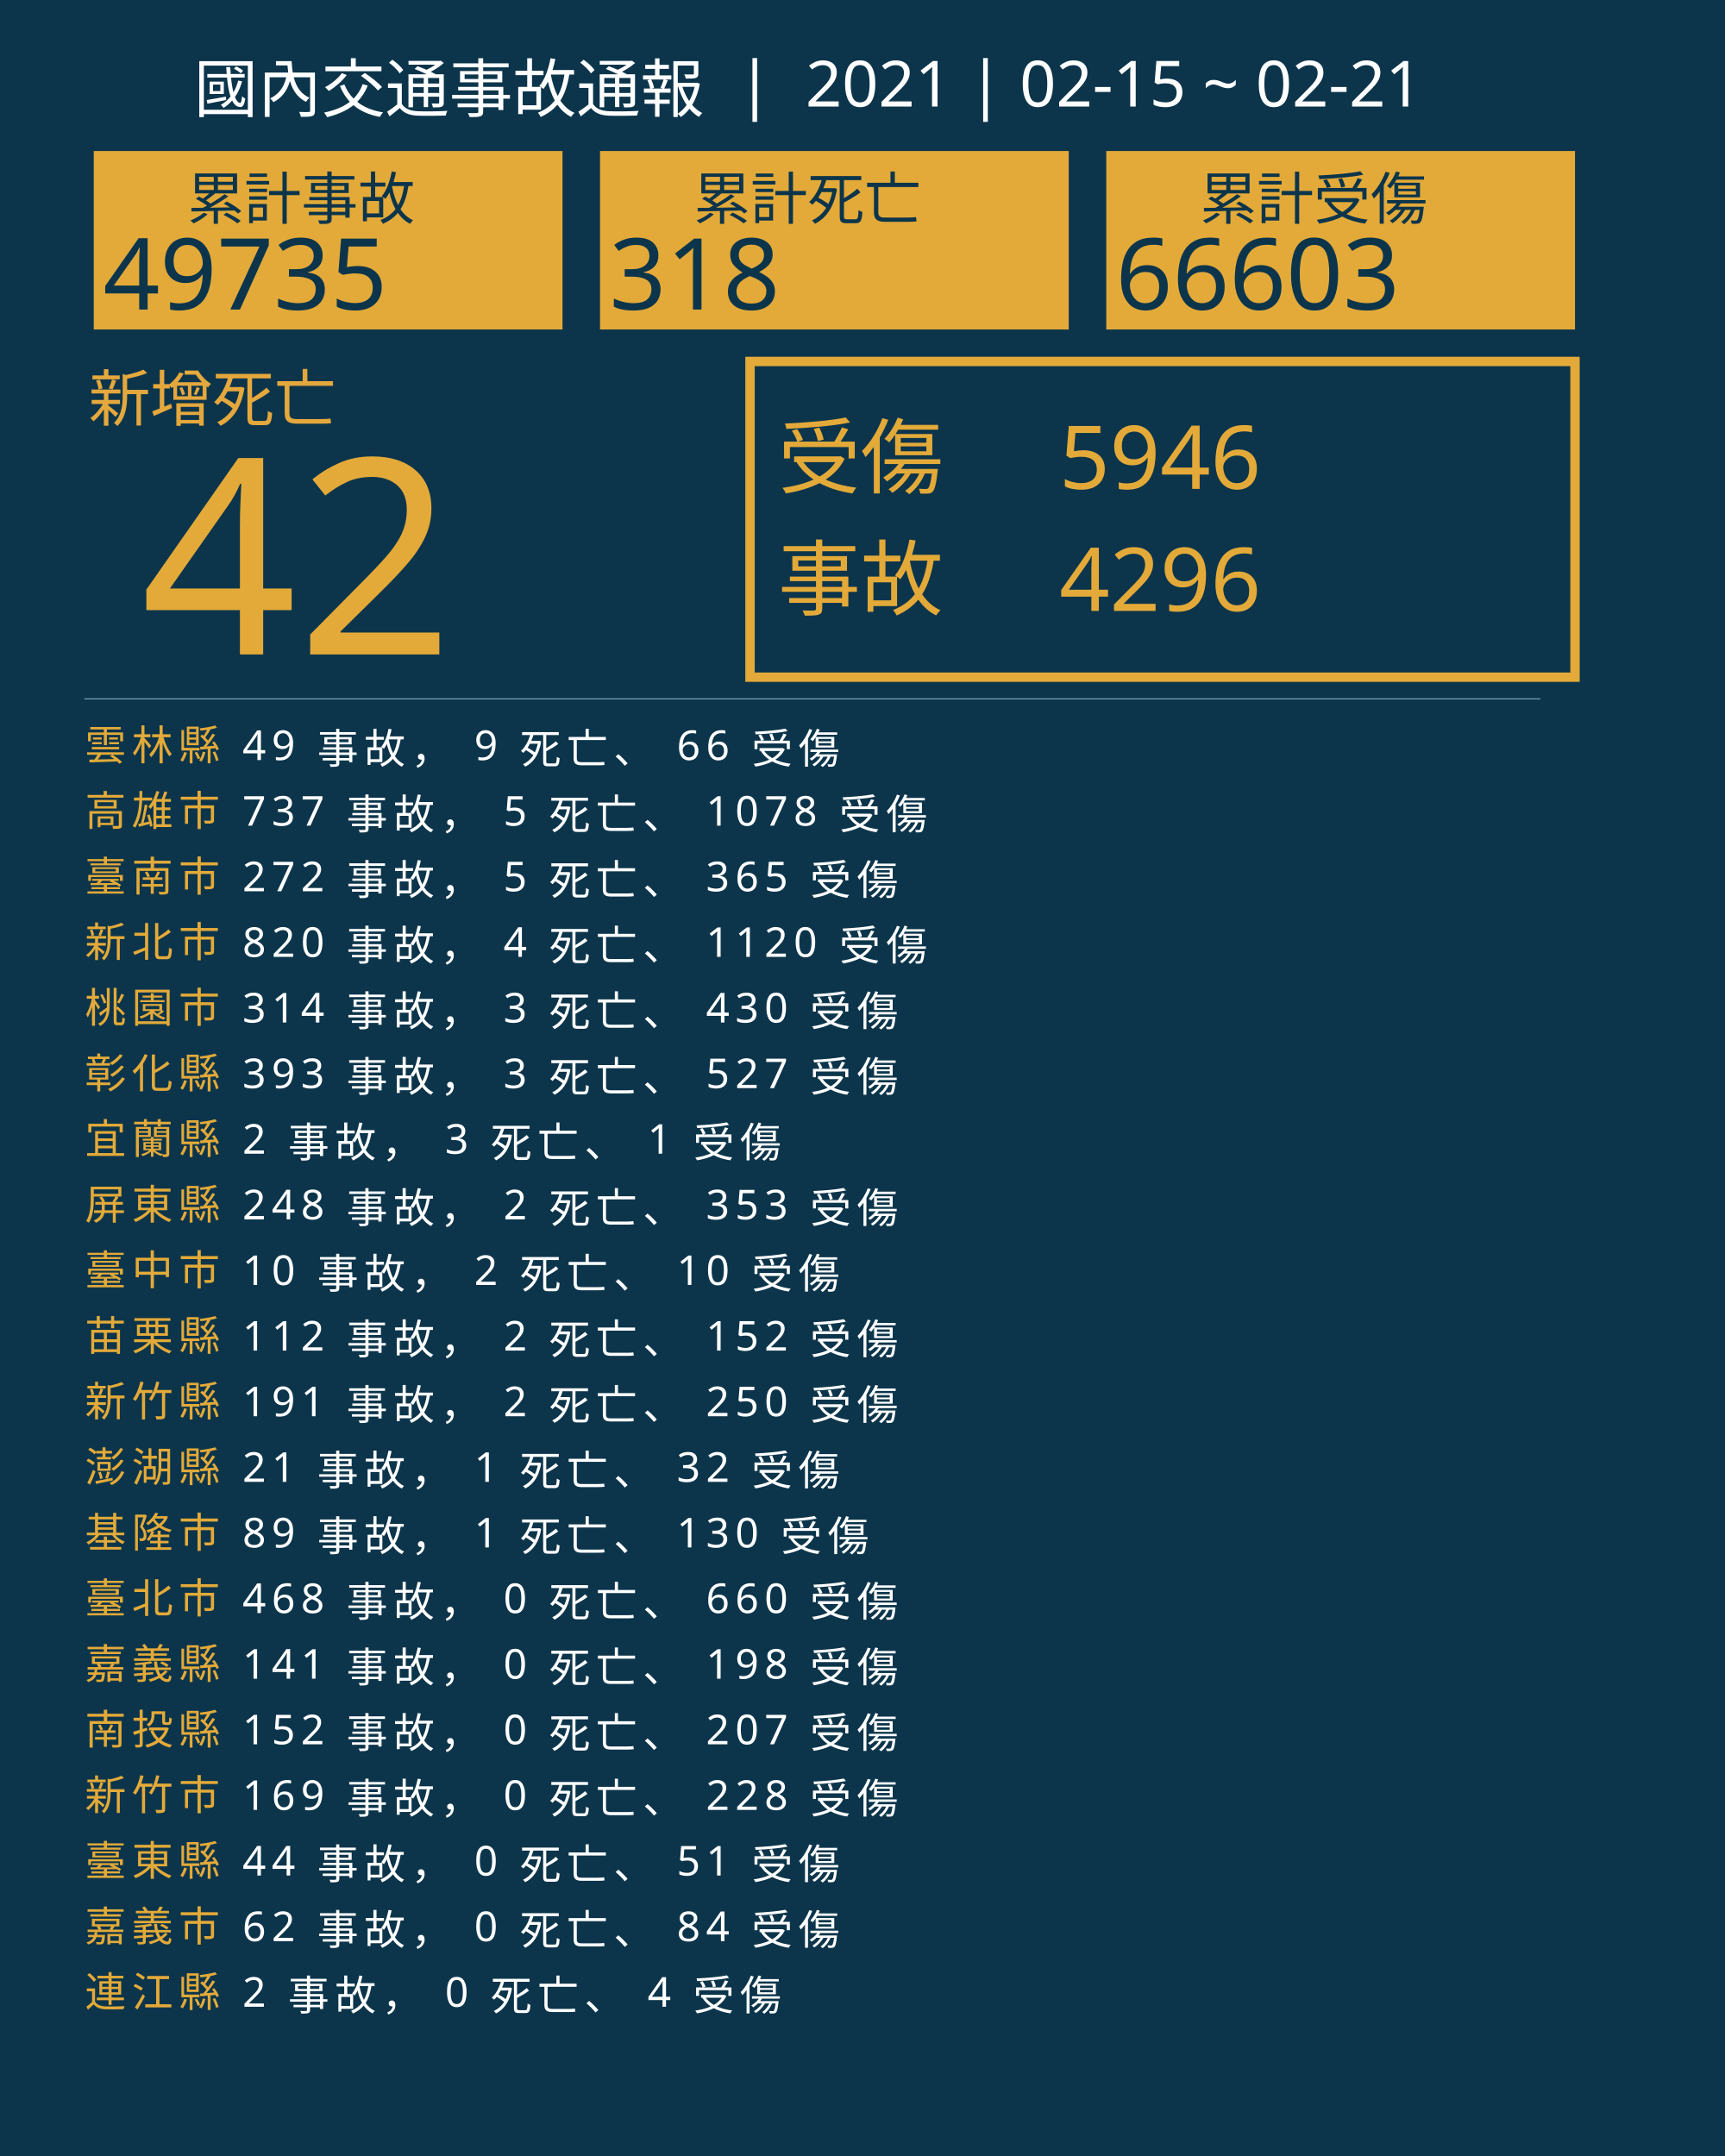
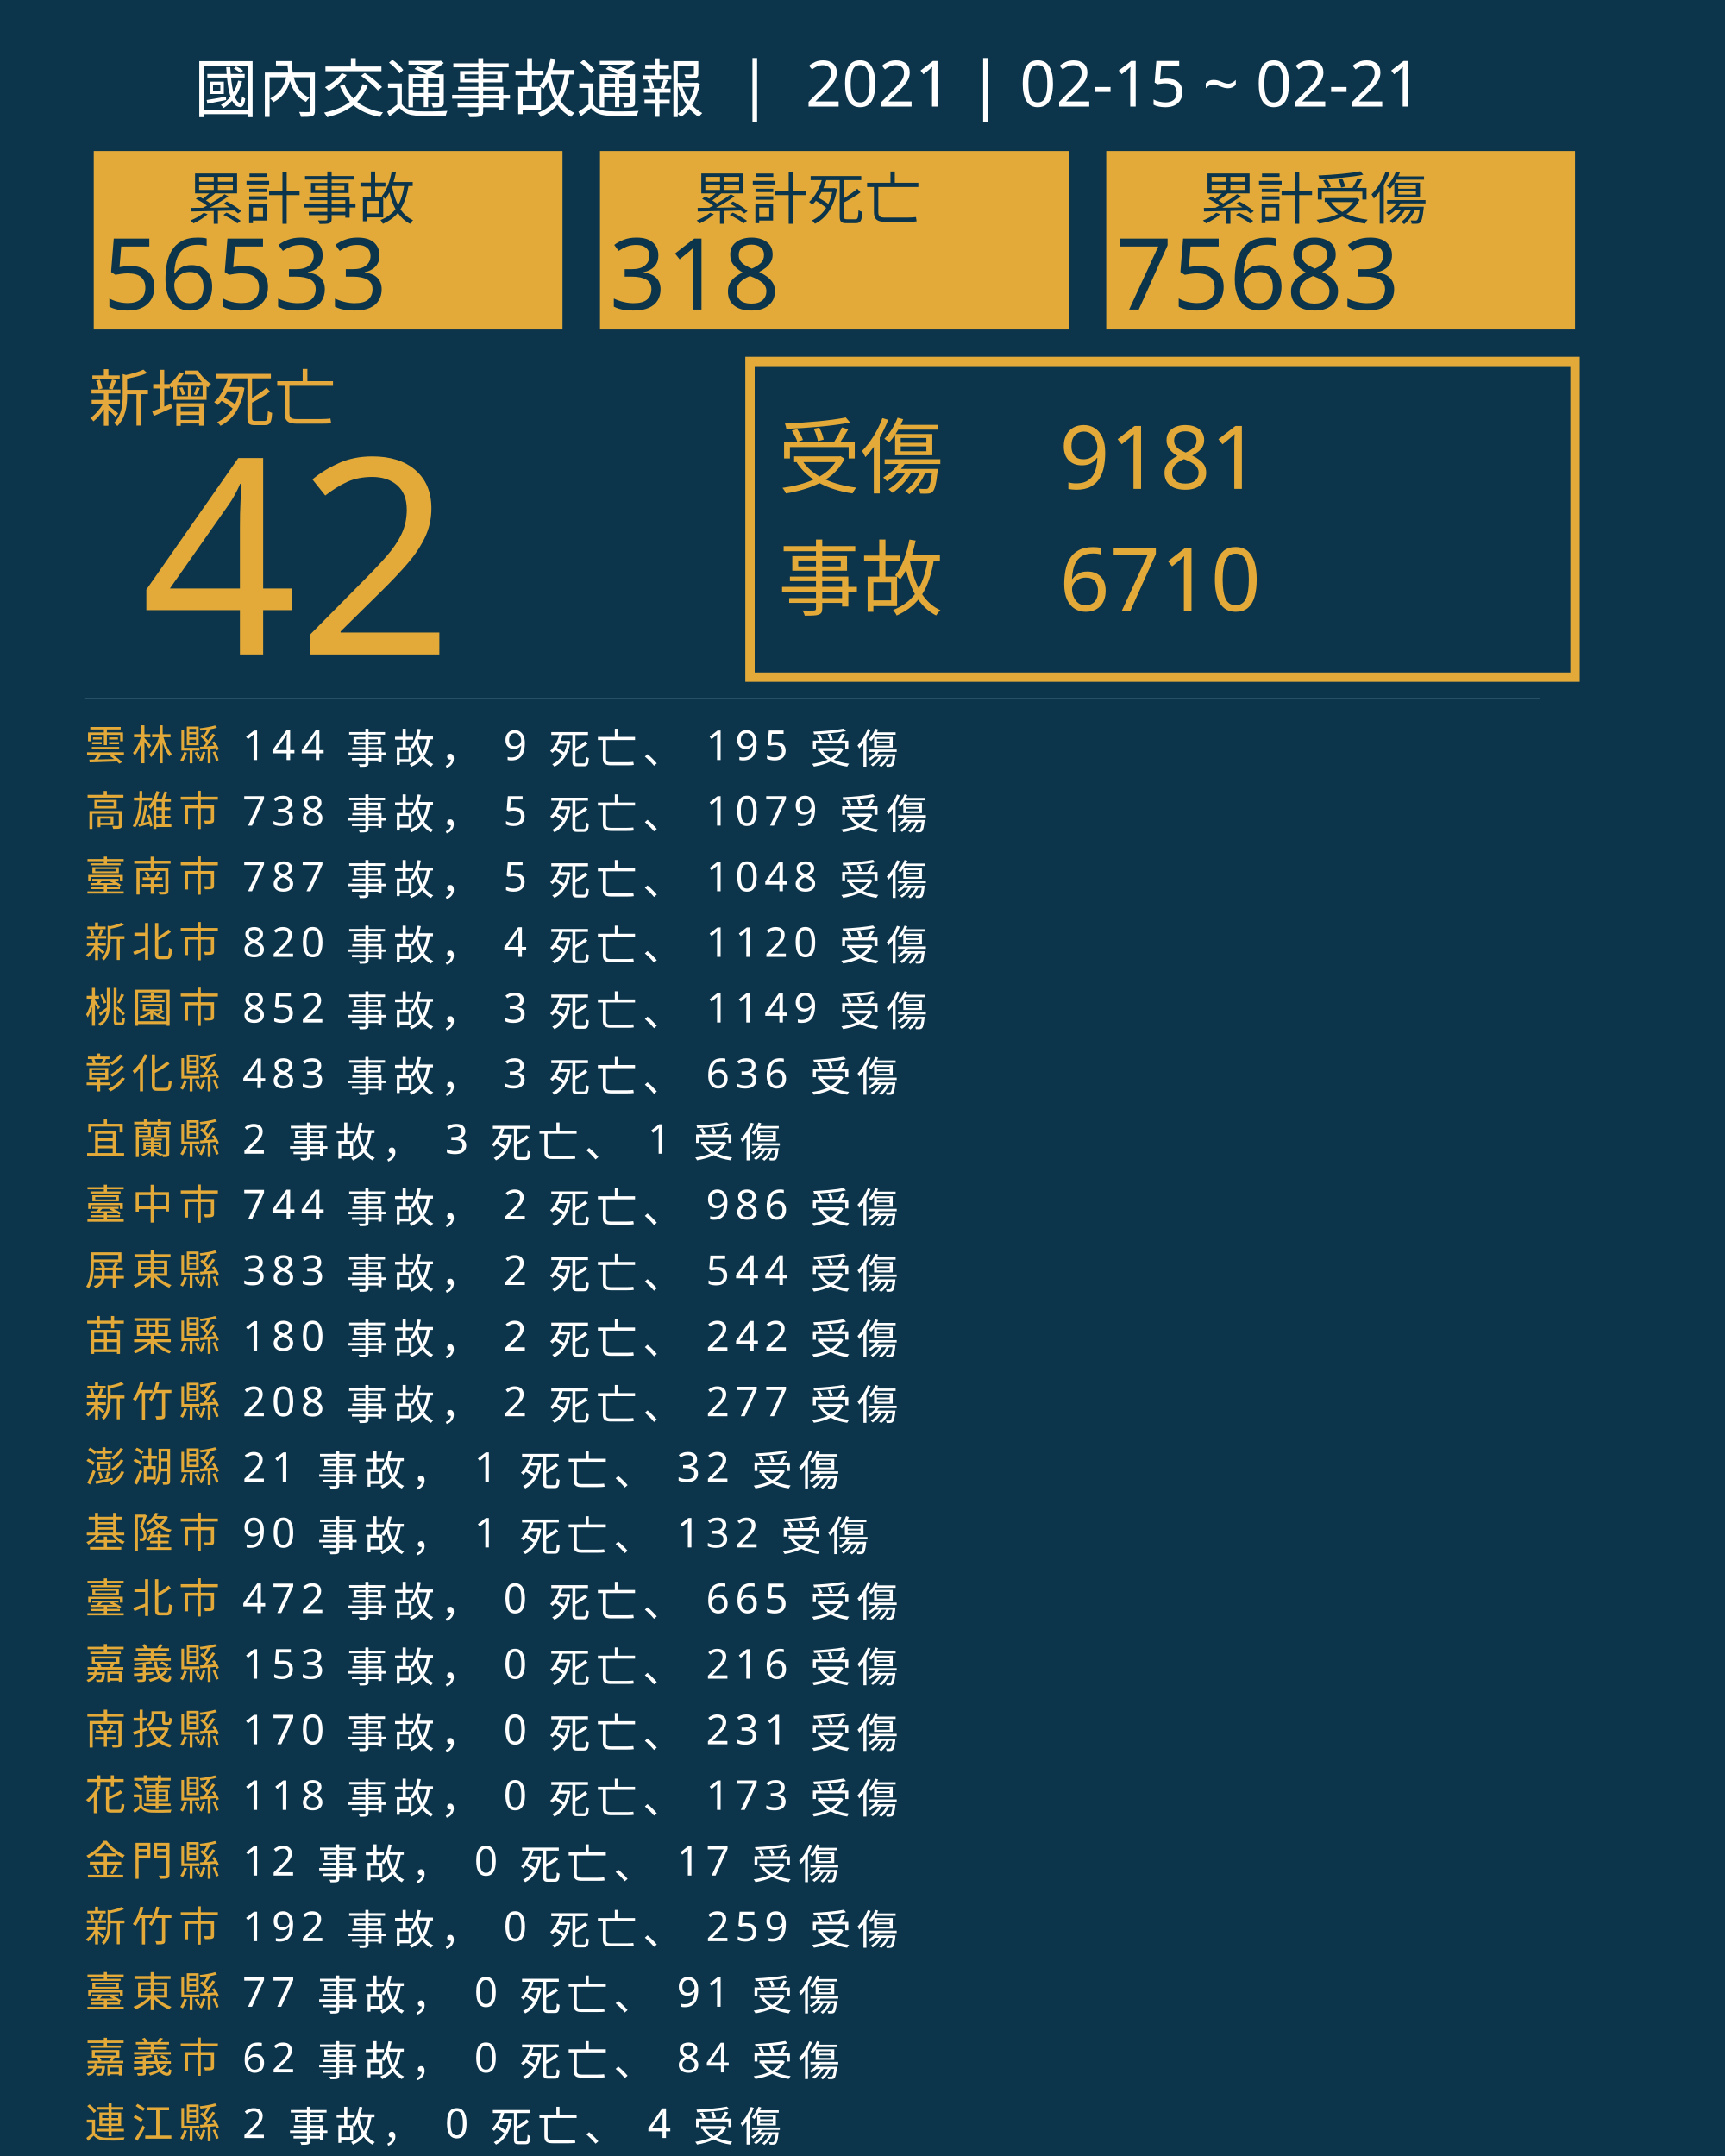
<svg xmlns="http://www.w3.org/2000/svg" version="1.1" id="圖層_1" x="0px" y="0px" viewBox="0 0 1840 2300" style="enable-background:new 0 0 1840 2300;" xml:space="preserve">
  <style type="text/css">
	.st0{fill:#0C354B;}
	.st1{fill:#E5A83D;}
	.st2{font-family:'NotoSansCJKtc-Bold-B5pc-H';}
	.st3{font-size:66px;}
	.st4{fill:#E3AA39;}
	.st5{font-family:'Arial-BoldMT';}
	.st6{font-size:291.776px;}
	.st7{fill:none;stroke:#E3AA39;stroke-miterlimit:10;stroke-width:10;}
	.st8{font-family:'NotoSansCJKtc-Light-B5pc-H';}
	.st9{font-size:88px;}
	.st10{font-family:'NotoSansCJKtc-Medium-B5pc-H';}
	.st11{font-size:94px;}
	.st12{fill:none;stroke:#8AAFC1;stroke-miterlimit:10;}
	.st13{font-size:60.649px;}
	.st14{font-size:106px;}
	.st15{fill:none;}
	.st16{font-size:44px;}
	.st17{letter-spacing:6;}
	.st18{fill:#FFFFFF;}
	.st19{letter-spacing:1;}
	.st20{font-size:68px;}
</style>
  <rect class="st0" width="1840" height="2300" />
  <text transform="matrix(1 0 0 1 94.5001 449.017)" class="st1 st2 st3">新增死亡</text>
  <g>
    <text transform="matrix(1 0 0 1 150 698.1412)" class="st4 st5 st6">42</text>
  </g>
  <g>
    <rect x="800" y="385.6" class="st7" width="880" height="336.8" />
    <g>
      <text transform="matrix(1 0 0 1 830 519.593)" class="st4 st8 st9">受傷</text>
-       <text transform="matrix(1 0 0 1 1130 521.5084)" class="st4 st10 st11">5946</text>
-       <text transform="matrix(1 0 0 1 1130 651.7274)" class="st4 st10 st11">4296</text>
+       <text transform="matrix(1 0 0 1 1130 521.5084)" class="st4 st10 st11">9181</text>
+       <text transform="matrix(1 0 0 1 1130 651.7274)" class="st4 st10 st11">6710</text>
      <text transform="matrix(1 0 0 1 830 649.4965)" class="st4 st8 st9">事故</text>
    </g>
  </g>
  <line class="st12" x1="90" y1="745.5" x2="1643" y2="745.5" />
  <g>
    <g>
      <rect x="100" y="161.1" class="st4" width="500" height="190.4" />
      <g>
        <text transform="matrix(1 0 0 1 200 233.9079)" class="st0 st10 st13">累計事故</text>
        <g>
-           <text transform="matrix(1 0 0 1 110 330.2121)" class="st0 st5 st14">49735</text>
+           <text transform="matrix(1 0 0 1 110 330.2121)" class="st0 st5 st14">56533</text>
        </g>
      </g>
    </g>
    <g>
      <rect x="640" y="161.1" class="st4" width="500" height="190.4" />
      <g>
        <text transform="matrix(1 0 0 1 740 233.908)" class="st0 st10 st13">累計死亡</text>
        <g>
          <text transform="matrix(1 0 0 1 650 330.2122)" class="st0 st5 st14">318</text>
        </g>
      </g>
    </g>
    <g>
      <rect x="1180" y="161.1" class="st4" width="500" height="190.4" />
      <g>
        <text transform="matrix(1 0 0 1 1280 233.908)" class="st0 st10 st13">累計受傷</text>
        <g>
-           <text transform="matrix(1 0 0 1 1190 330.2122)" class="st0 st5 st14">66603</text>
+           <text transform="matrix(1 0 0 1 1190 330.2122)" class="st0 st5 st14">75683</text>
        </g>
      </g>
    </g>
  </g>
  <rect x="90.6" y="772.1" class="st15" width="1141.8" height="314.8" />
  <text transform="matrix(1 0 0 1 90.5591 810.7965)">
    <tspan x="0" y="0" class="st4 st10 st16 st17">雲林縣</tspan>
-     <tspan x="150.6" y="0" class="st18 st10 st16 st17"> 49 事故， 9 死亡、 66 受傷</tspan>
+     <tspan x="150.6" y="0" class="st18 st10 st16 st17"> 144 事故， 9 死亡、 195 受傷</tspan>
    <tspan x="0" y="70" class="st4 st10 st16 st17">高雄市</tspan>
-     <tspan x="150.6" y="70" class="st18 st10 st16 st17"> 737 事故， 5 死亡、 1078 受傷</tspan>
+     <tspan x="150.6" y="70" class="st18 st10 st16 st17"> 738 事故， 5 死亡、 1079 受傷</tspan>
    <tspan x="0" y="140" class="st4 st10 st16 st17">臺南市</tspan>
-     <tspan x="150.6" y="140" class="st18 st10 st16 st17"> 272 事故， 5 死亡、 365 受傷</tspan>
+     <tspan x="150.6" y="140" class="st18 st10 st16 st17"> 787 事故， 5 死亡、 1048 受傷</tspan>
    <tspan x="0" y="210" class="st4 st10 st16 st17">新北市</tspan>
    <tspan x="150.6" y="210" class="st18 st10 st16 st17"> 820 事故， 4 死亡、 1120 受傷</tspan>
    <tspan x="0" y="280" class="st4 st10 st16 st17">桃園市</tspan>
-     <tspan x="150.6" y="280" class="st18 st10 st16 st17"> 314 事故， 3 死亡、 430 受傷</tspan>
+     <tspan x="150.6" y="280" class="st18 st10 st16 st17"> 852 事故， 3 死亡、 1149 受傷</tspan>
    <tspan x="0" y="350" class="st4 st10 st16 st17">彰化縣</tspan>
-     <tspan x="150.6" y="350" class="st18 st10 st16 st17"> 393 事故， 3 死亡、 527 受傷</tspan>
+     <tspan x="150.6" y="350" class="st18 st10 st16 st17"> 483 事故， 3 死亡、 636 受傷</tspan>
    <tspan x="0" y="420" class="st4 st10 st16 st17">宜蘭縣</tspan>
    <tspan x="150.6" y="420" class="st18 st10 st16 st17"> 2 事故， 3 死亡、 1 受傷</tspan>
-     <tspan x="0" y="490" class="st4 st10 st16 st17">屏東縣</tspan>
-     <tspan x="150.6" y="490" class="st18 st10 st16 st17"> 248 事故， 2 死亡、 353 受傷</tspan>
-     <tspan x="0" y="560" class="st4 st10 st16 st17">臺中市</tspan>
-     <tspan x="150.6" y="560" class="st18 st10 st16 st17"> 10 事故， 2 死亡、 10 受傷</tspan>
+     <tspan x="0" y="490" class="st4 st10 st16 st17">臺中市</tspan>
+     <tspan x="150.6" y="490" class="st18 st10 st16 st17"> 744 事故， 2 死亡、 986 受傷</tspan>
+     <tspan x="0" y="560" class="st4 st10 st16 st17">屏東縣</tspan>
+     <tspan x="150.6" y="560" class="st18 st10 st16 st17"> 383 事故， 2 死亡、 544 受傷</tspan>
    <tspan x="0" y="630" class="st4 st10 st16 st17">苗栗縣</tspan>
-     <tspan x="150.6" y="630" class="st18 st10 st16 st17"> 112 事故， 2 死亡、 152 受傷</tspan>
+     <tspan x="150.6" y="630" class="st18 st10 st16 st17"> 180 事故， 2 死亡、 242 受傷</tspan>
    <tspan x="0" y="700" class="st4 st10 st16 st17">新竹縣</tspan>
-     <tspan x="150.6" y="700" class="st18 st10 st16 st17"> 191 事故， 2 死亡、 250 受傷</tspan>
+     <tspan x="150.6" y="700" class="st18 st10 st16 st17"> 208 事故， 2 死亡、 277 受傷</tspan>
    <tspan x="0" y="770" class="st4 st10 st16 st17">澎湖縣</tspan>
    <tspan x="150.6" y="770" class="st18 st10 st16 st17"> 21 事故， 1 死亡、 32 受傷</tspan>
    <tspan x="0" y="840" class="st4 st10 st16 st17">基隆市</tspan>
-     <tspan x="150.6" y="840" class="st18 st10 st16 st17"> 89 事故， 1 死亡、 130 受傷</tspan>
+     <tspan x="150.6" y="840" class="st18 st10 st16 st17"> 90 事故， 1 死亡、 132 受傷</tspan>
    <tspan x="0" y="910" class="st4 st10 st16 st17">臺北市</tspan>
-     <tspan x="150.6" y="910" class="st18 st10 st16 st17"> 468 事故， 0 死亡、 660 受傷</tspan>
+     <tspan x="150.6" y="910" class="st18 st10 st16 st17"> 472 事故， 0 死亡、 665 受傷</tspan>
    <tspan x="0" y="980" class="st4 st10 st16 st17">嘉義縣</tspan>
-     <tspan x="150.6" y="980" class="st18 st10 st16 st17"> 141 事故， 0 死亡、 198 受傷</tspan>
+     <tspan x="150.6" y="980" class="st18 st10 st16 st17"> 153 事故， 0 死亡、 216 受傷</tspan>
    <tspan x="0" y="1050" class="st4 st10 st16 st17">南投縣</tspan>
-     <tspan x="150.6" y="1050" class="st18 st10 st16 st17"> 152 事故， 0 死亡、 207 受傷</tspan>
-     <tspan x="0" y="1120" class="st4 st10 st16 st17">新竹市</tspan>
-     <tspan x="150.6" y="1120" class="st18 st10 st16 st17"> 169 事故， 0 死亡、 228 受傷</tspan>
-     <tspan x="0" y="1190" class="st4 st10 st16 st17">臺東縣</tspan>
-     <tspan x="150.6" y="1190" class="st18 st10 st16 st17"> 44 事故， 0 死亡、 51 受傷</tspan>
-     <tspan x="0" y="1260" class="st4 st10 st16 st17">嘉義市</tspan>
-     <tspan x="150.6" y="1260" class="st18 st10 st16 st17"> 62 事故， 0 死亡、 84 受傷</tspan>
-     <tspan x="0" y="1330" class="st4 st10 st16 st17">連江縣</tspan>
-     <tspan x="150.6" y="1330" class="st18 st10 st16 st17"> 2 事故， 0 死亡、 4 受傷</tspan>
+     <tspan x="150.6" y="1050" class="st18 st10 st16 st17"> 170 事故， 0 死亡、 231 受傷</tspan>
+     <tspan x="0" y="1120" class="st4 st10 st16 st17">花蓮縣</tspan>
+     <tspan x="150.6" y="1120" class="st18 st10 st16 st17"> 118 事故， 0 死亡、 173 受傷</tspan>
+     <tspan x="0" y="1190" class="st4 st10 st16 st17">金門縣</tspan>
+     <tspan x="150.6" y="1190" class="st18 st10 st16 st17"> 12 事故， 0 死亡、 17 受傷</tspan>
+     <tspan x="0" y="1260" class="st4 st10 st16 st17">新竹市</tspan>
+     <tspan x="150.6" y="1260" class="st18 st10 st16 st17"> 192 事故， 0 死亡、 259 受傷</tspan>
+     <tspan x="0" y="1330" class="st4 st10 st16 st17">臺東縣</tspan>
+     <tspan x="150.6" y="1330" class="st18 st10 st16 st17"> 77 事故， 0 死亡、 91 受傷</tspan>
+     <tspan x="0" y="1400" class="st4 st10 st16 st17">嘉義市</tspan>
+     <tspan x="150.6" y="1400" class="st18 st10 st16 st17"> 62 事故， 0 死亡、 84 受傷</tspan>
+     <tspan x="0" y="1470" class="st4 st10 st16 st17">連江縣</tspan>
+     <tspan x="150.6" y="1470" class="st18 st10 st16 st17"> 2 事故， 0 死亡、 4 受傷</tspan>
  </text>
  <text transform="matrix(1 0 0 1 207 119.2712)" class="st18 st8 st20">國內交通事故通報  |  2021 | 02-15 ~ 02-21</text>
</svg>
